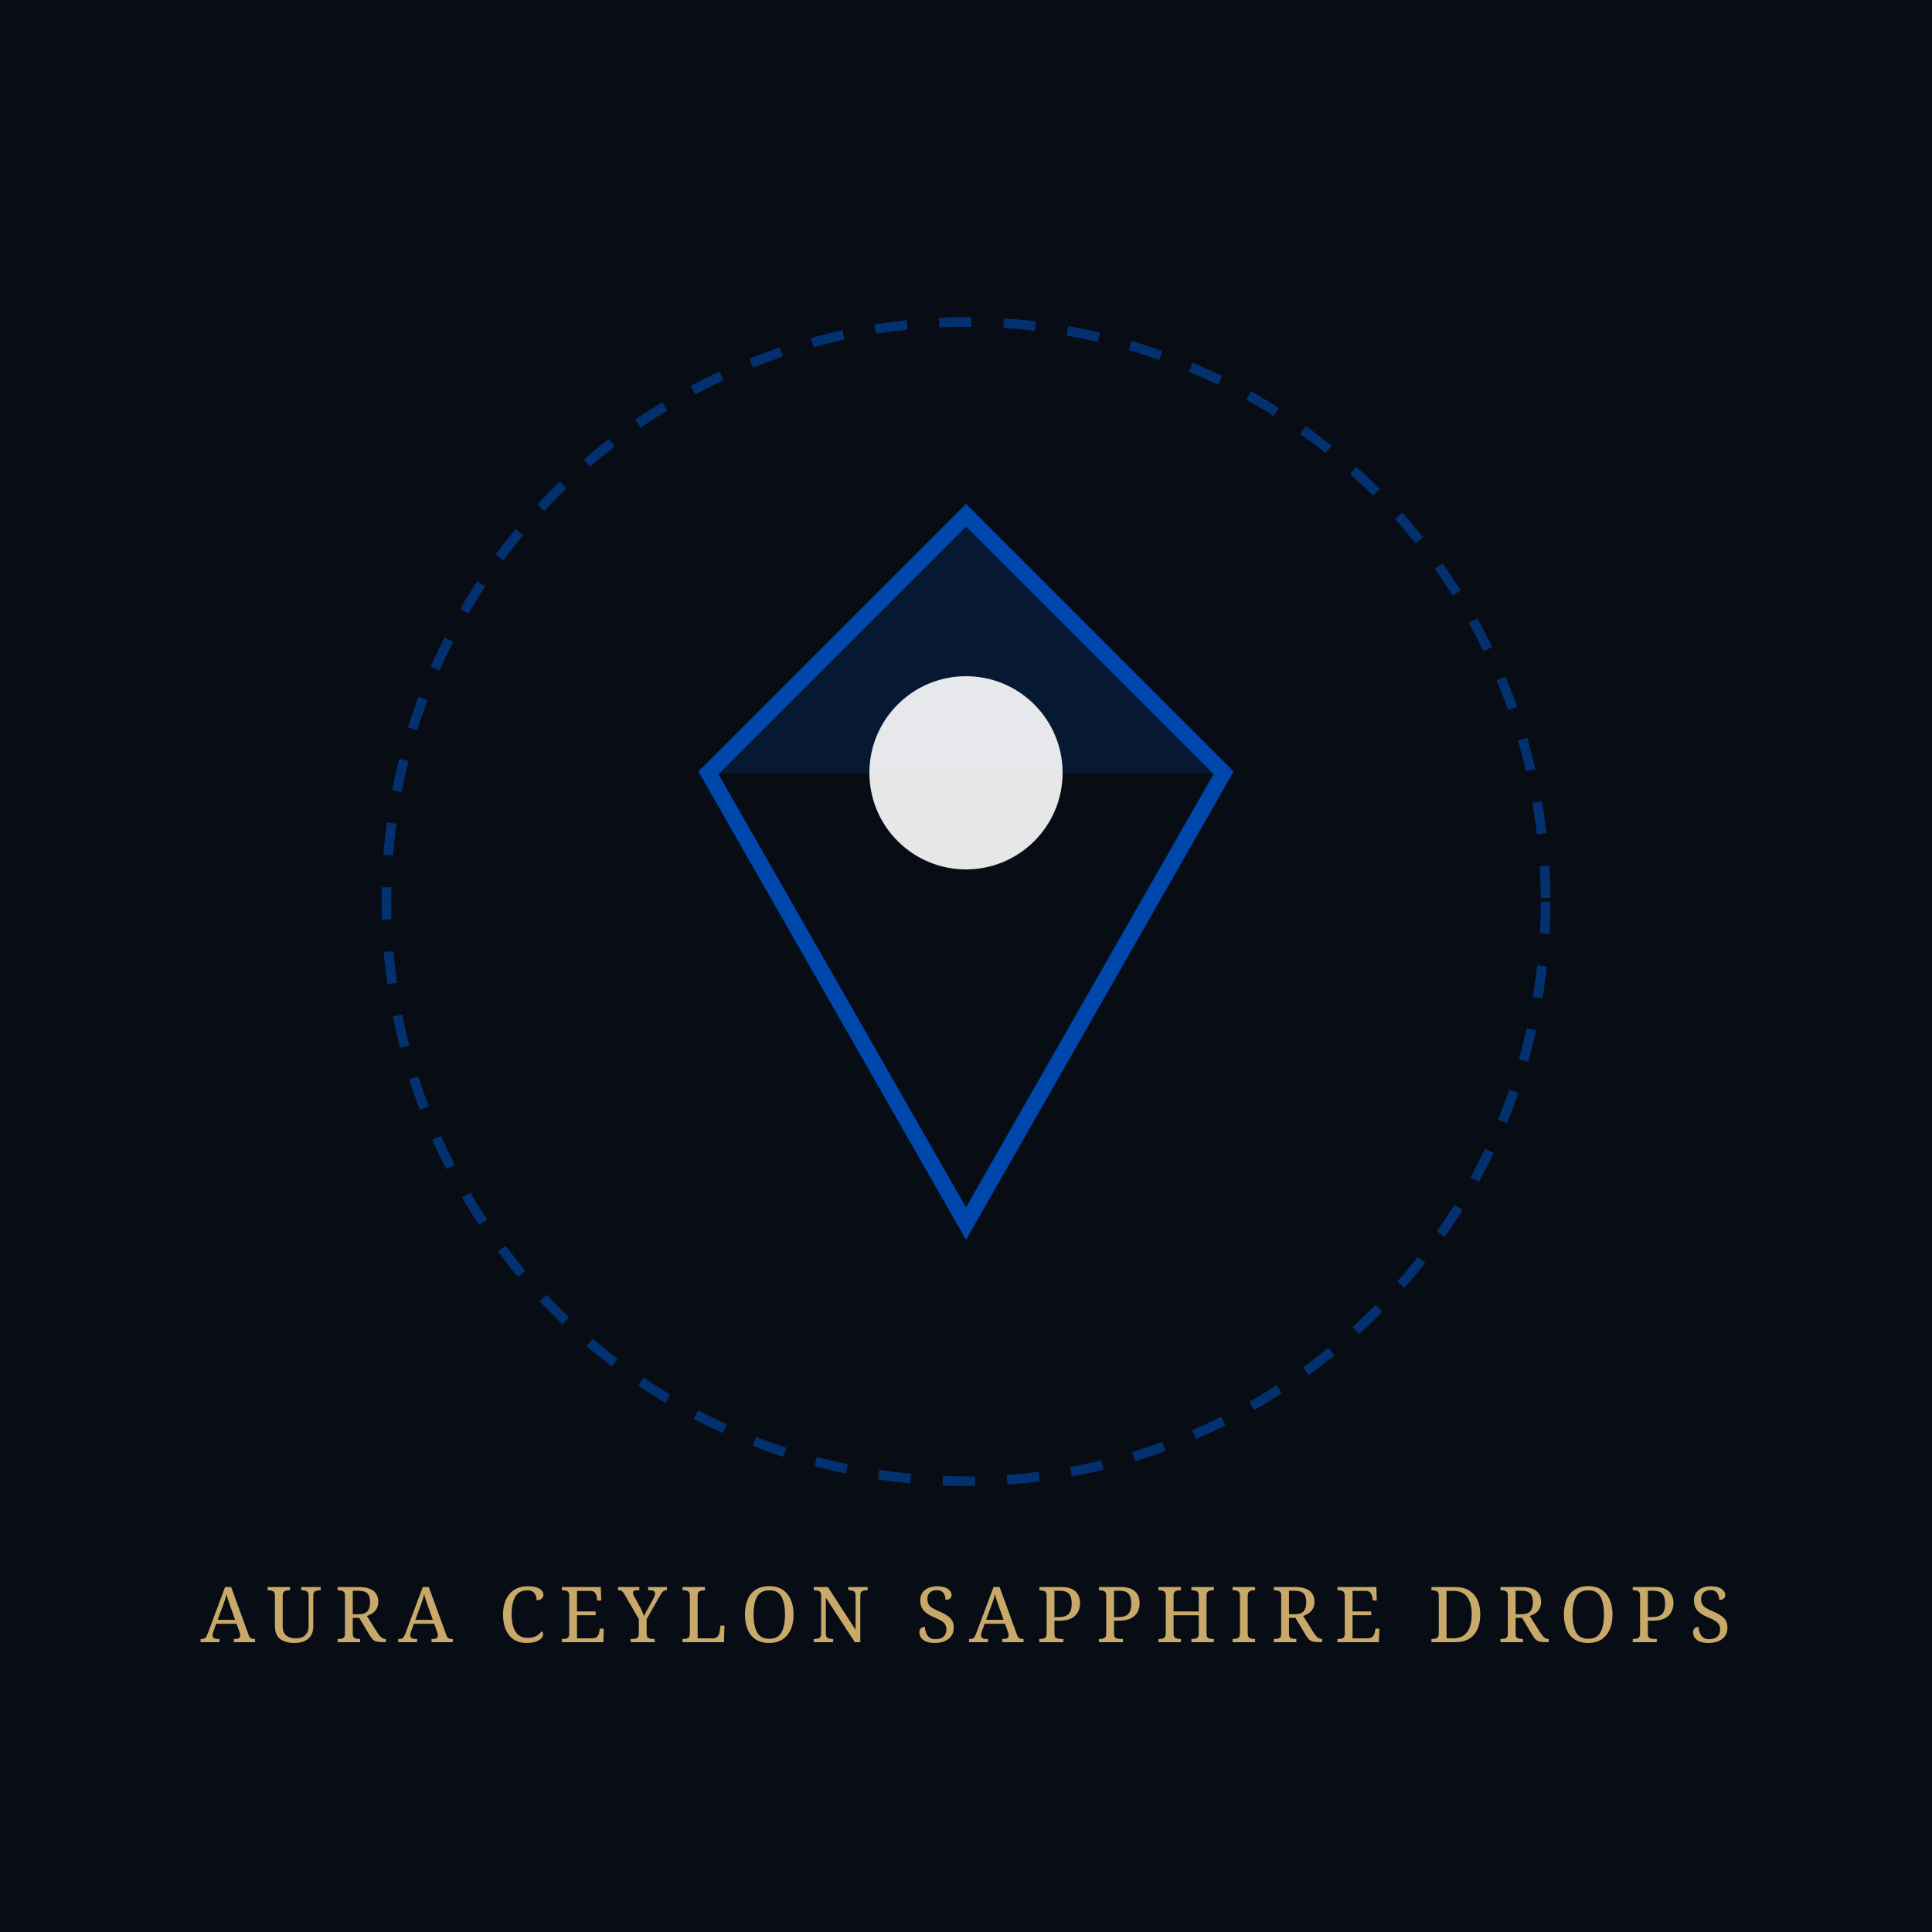
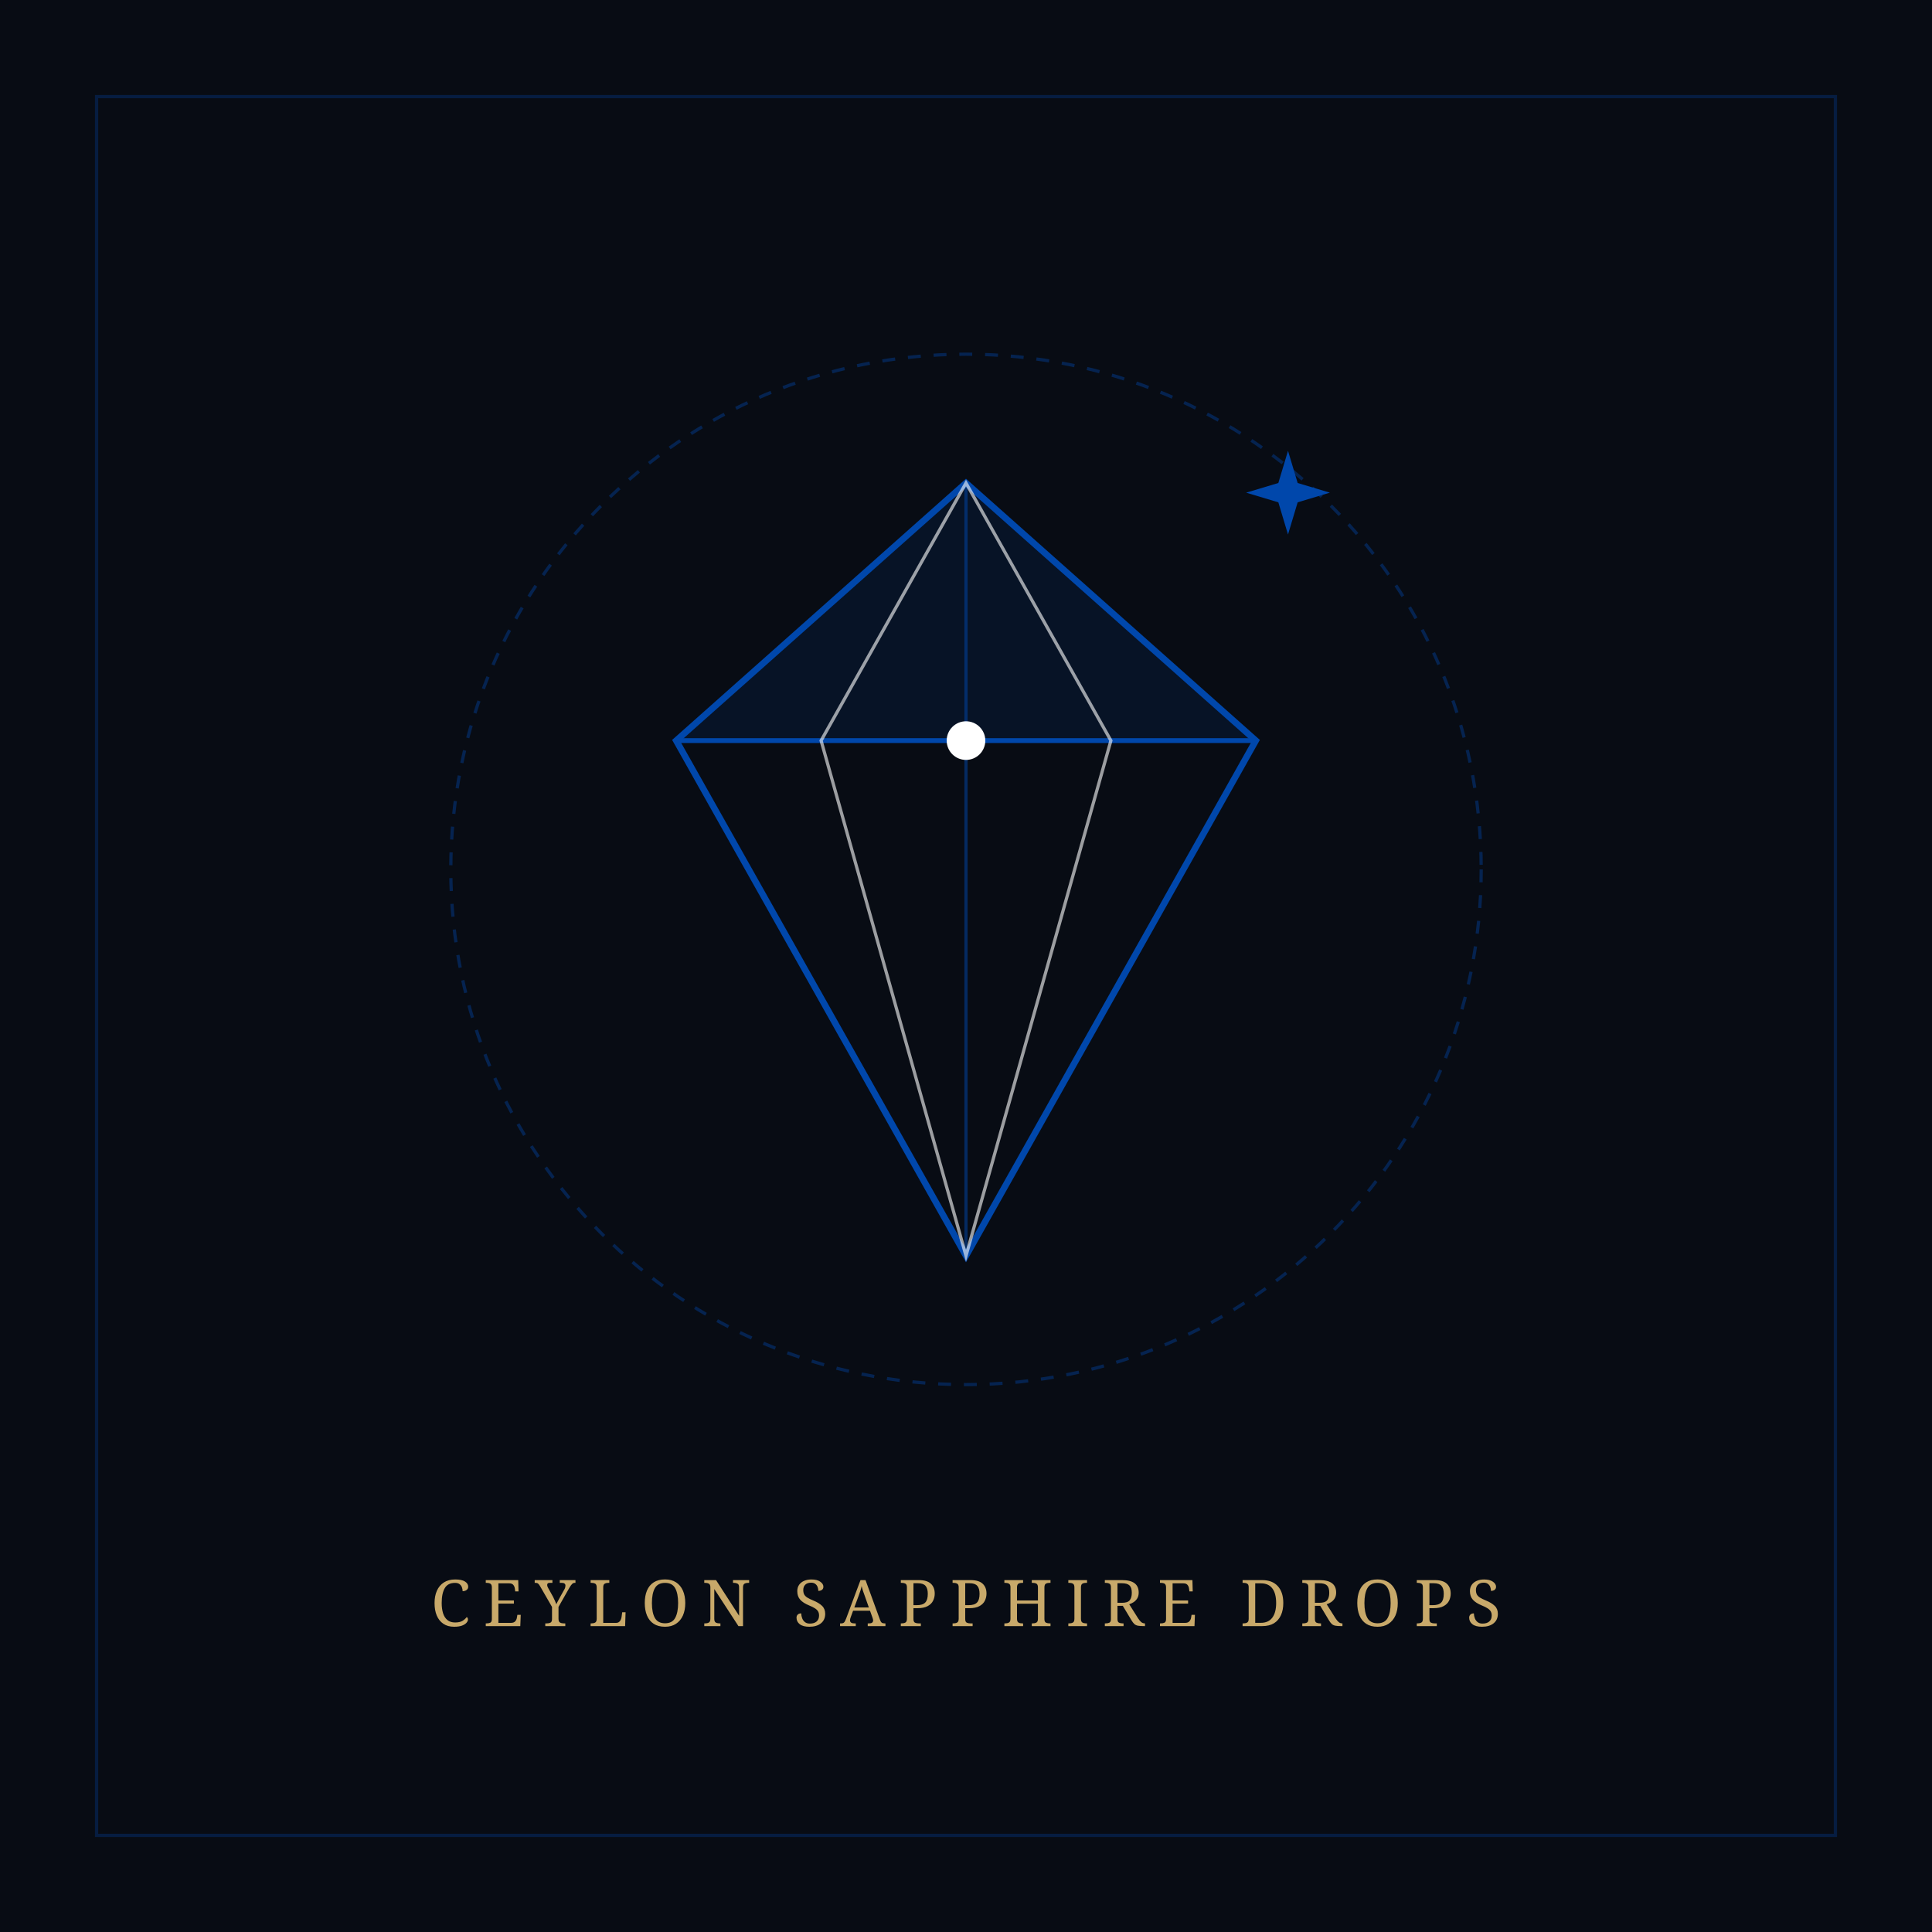
<svg xmlns="http://www.w3.org/2000/svg" viewBox="0 0 600 600" width="100%" height="100%">
  <rect width="600" height="600" fill="#080C14" />
-   <circle cx="300" cy="280" r="180" fill="none" stroke="#0047AB" stroke-width="3" stroke-dasharray="10,10" opacity="0.6" />
-   <polygon points="300,160 380,240 300,380 220,240" fill="none" stroke="#0047AB" stroke-width="5" />
-   <polygon points="300,160 380,240 220,240" fill="#0047AB" opacity="0.2" />
-   <circle cx="300" cy="240" r="30" fill="#FFFFFF" opacity="0.9" />
-   <text x="300" y="510" text-anchor="middle" font-family="'Playfair Display', serif" font-size="24" fill="#C8A96A" letter-spacing="4">AURA CEYLON SAPPHIRE DROPS</text>
+   <rect x="30" y="30" width="540" height="540" fill="none" stroke="#0047AB" stroke-width="1" opacity="0.3" />
+   <circle cx="300" cy="270" r="160" fill="none" stroke="#0047AB" stroke-width="1" stroke-dasharray="4,4" opacity="0.4" />
+   <polygon points="300,150 390,230 300,390 210,230" fill="none" stroke="#0047AB" stroke-width="2" />
+   <polygon points="300,150 390,230 210,230" fill="#0047AB" opacity="0.12" />
+   <line x1="210" y1="230" x2="390" y2="230" stroke="#0047AB" stroke-width="1.5" />
+   <line x1="300" y1="150" x2="300" y2="390" stroke="#0047AB" stroke-width="1" opacity="0.5" />
+   <polygon points="300,150 345,230 300,390 255,230" fill="none" stroke="#FFFFFF" stroke-width="1" opacity="0.6" />
+   <circle cx="300" cy="230" r="6" fill="#FFFFFF" />
+   <path d="M 400,140 L 403,150 L 413,153 L 403,156 L 400,166 L 397,156 L 387,153 L 397,150 Z" fill="#0047AB" />
+   <text x="300" y="505" text-anchor="middle" font-family="'Playfair Display', serif" font-size="20" font-weight="400" fill="#C8A96A" letter-spacing="4">CEYLON SAPPHIRE DROPS</text>
</svg>
